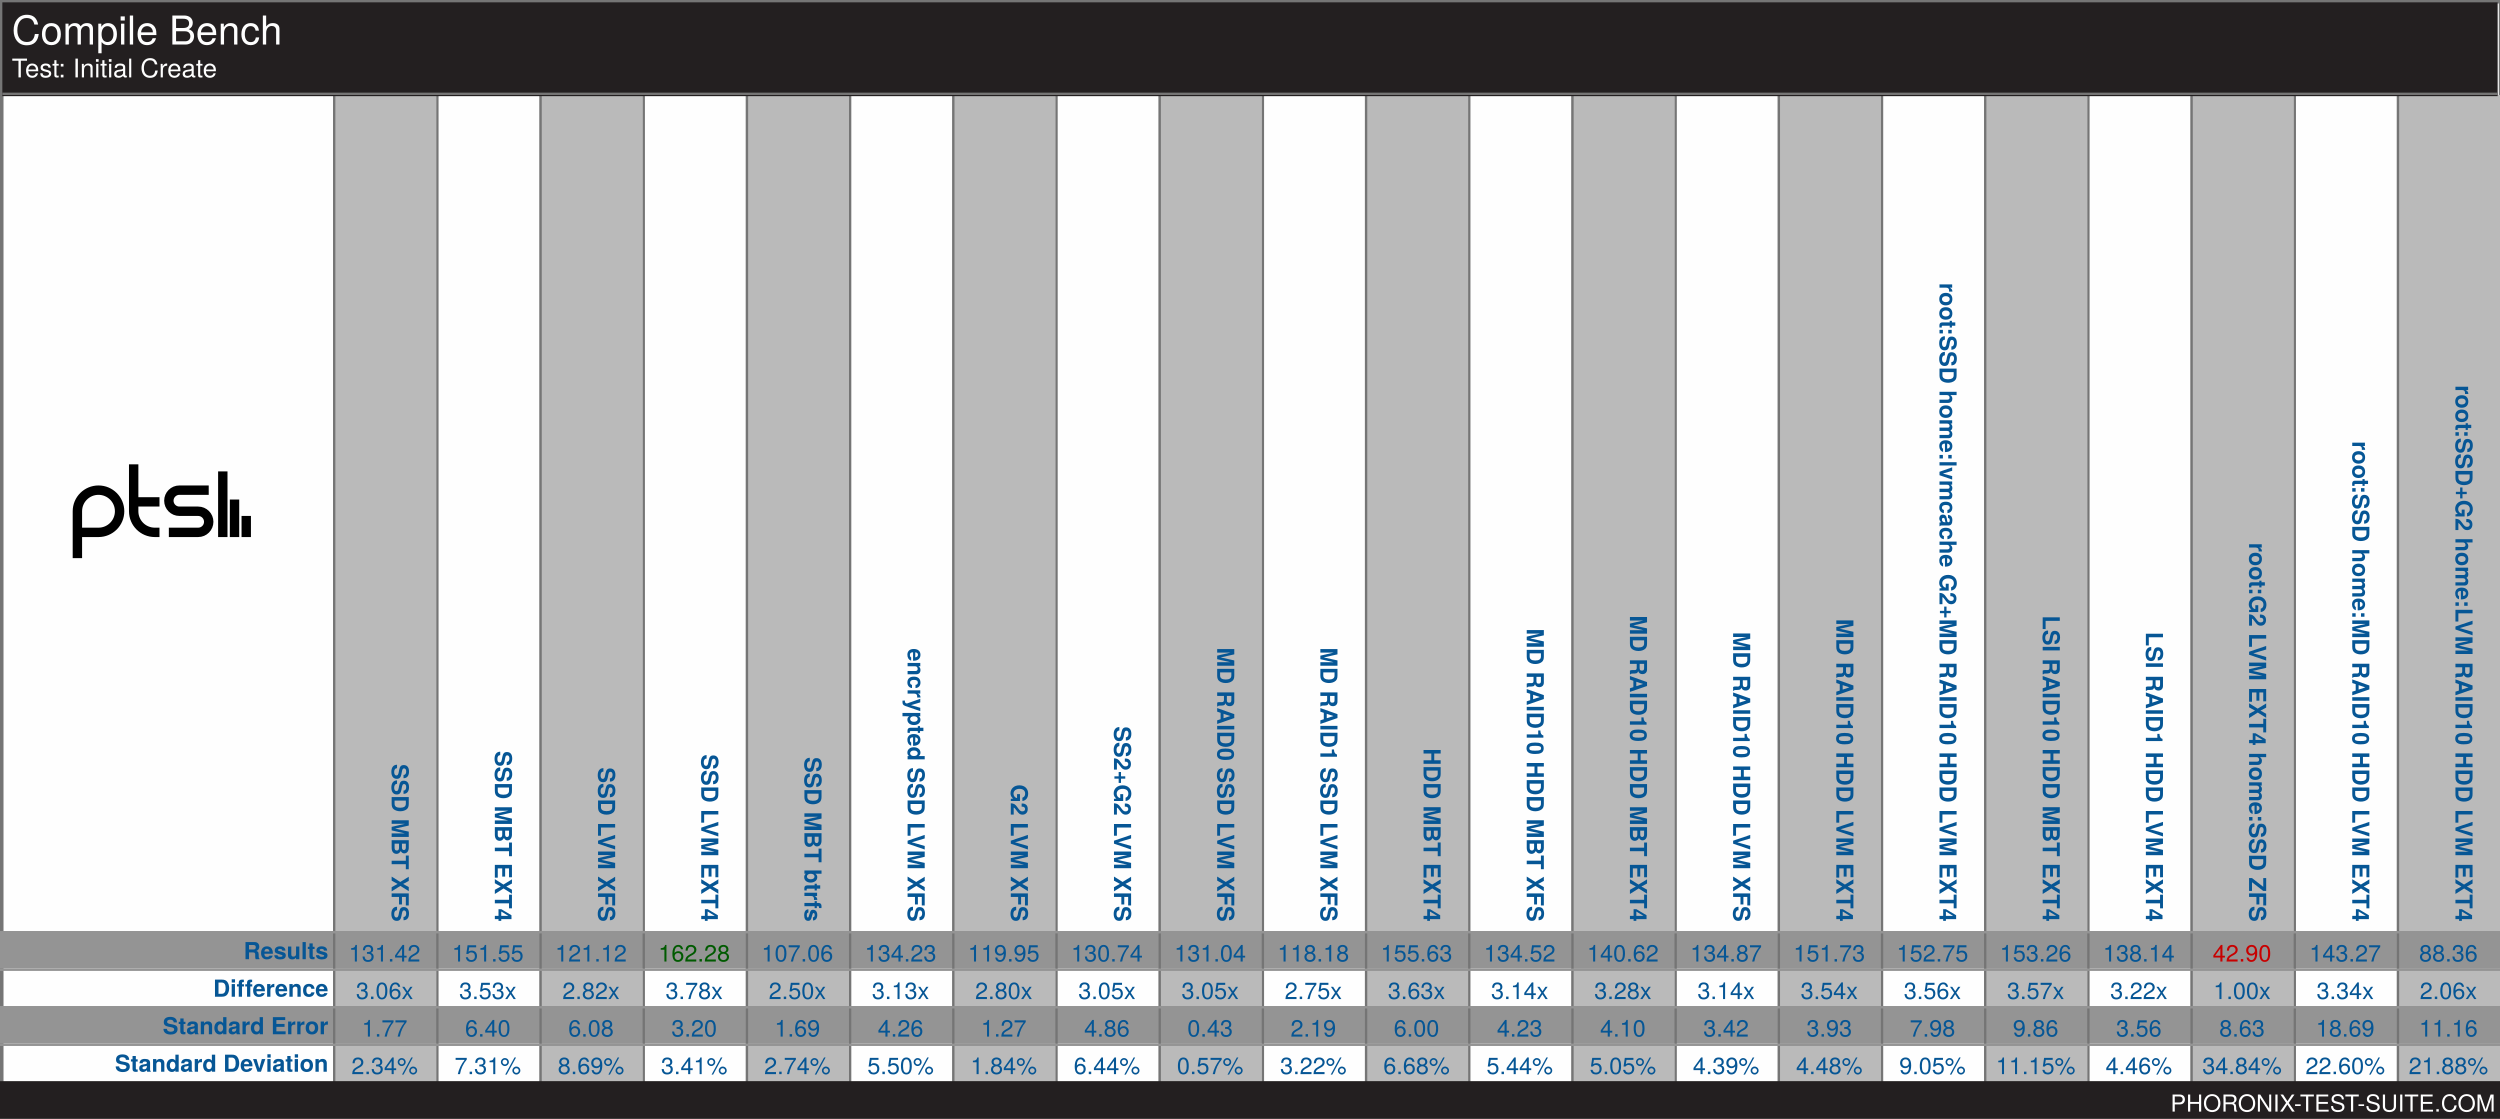
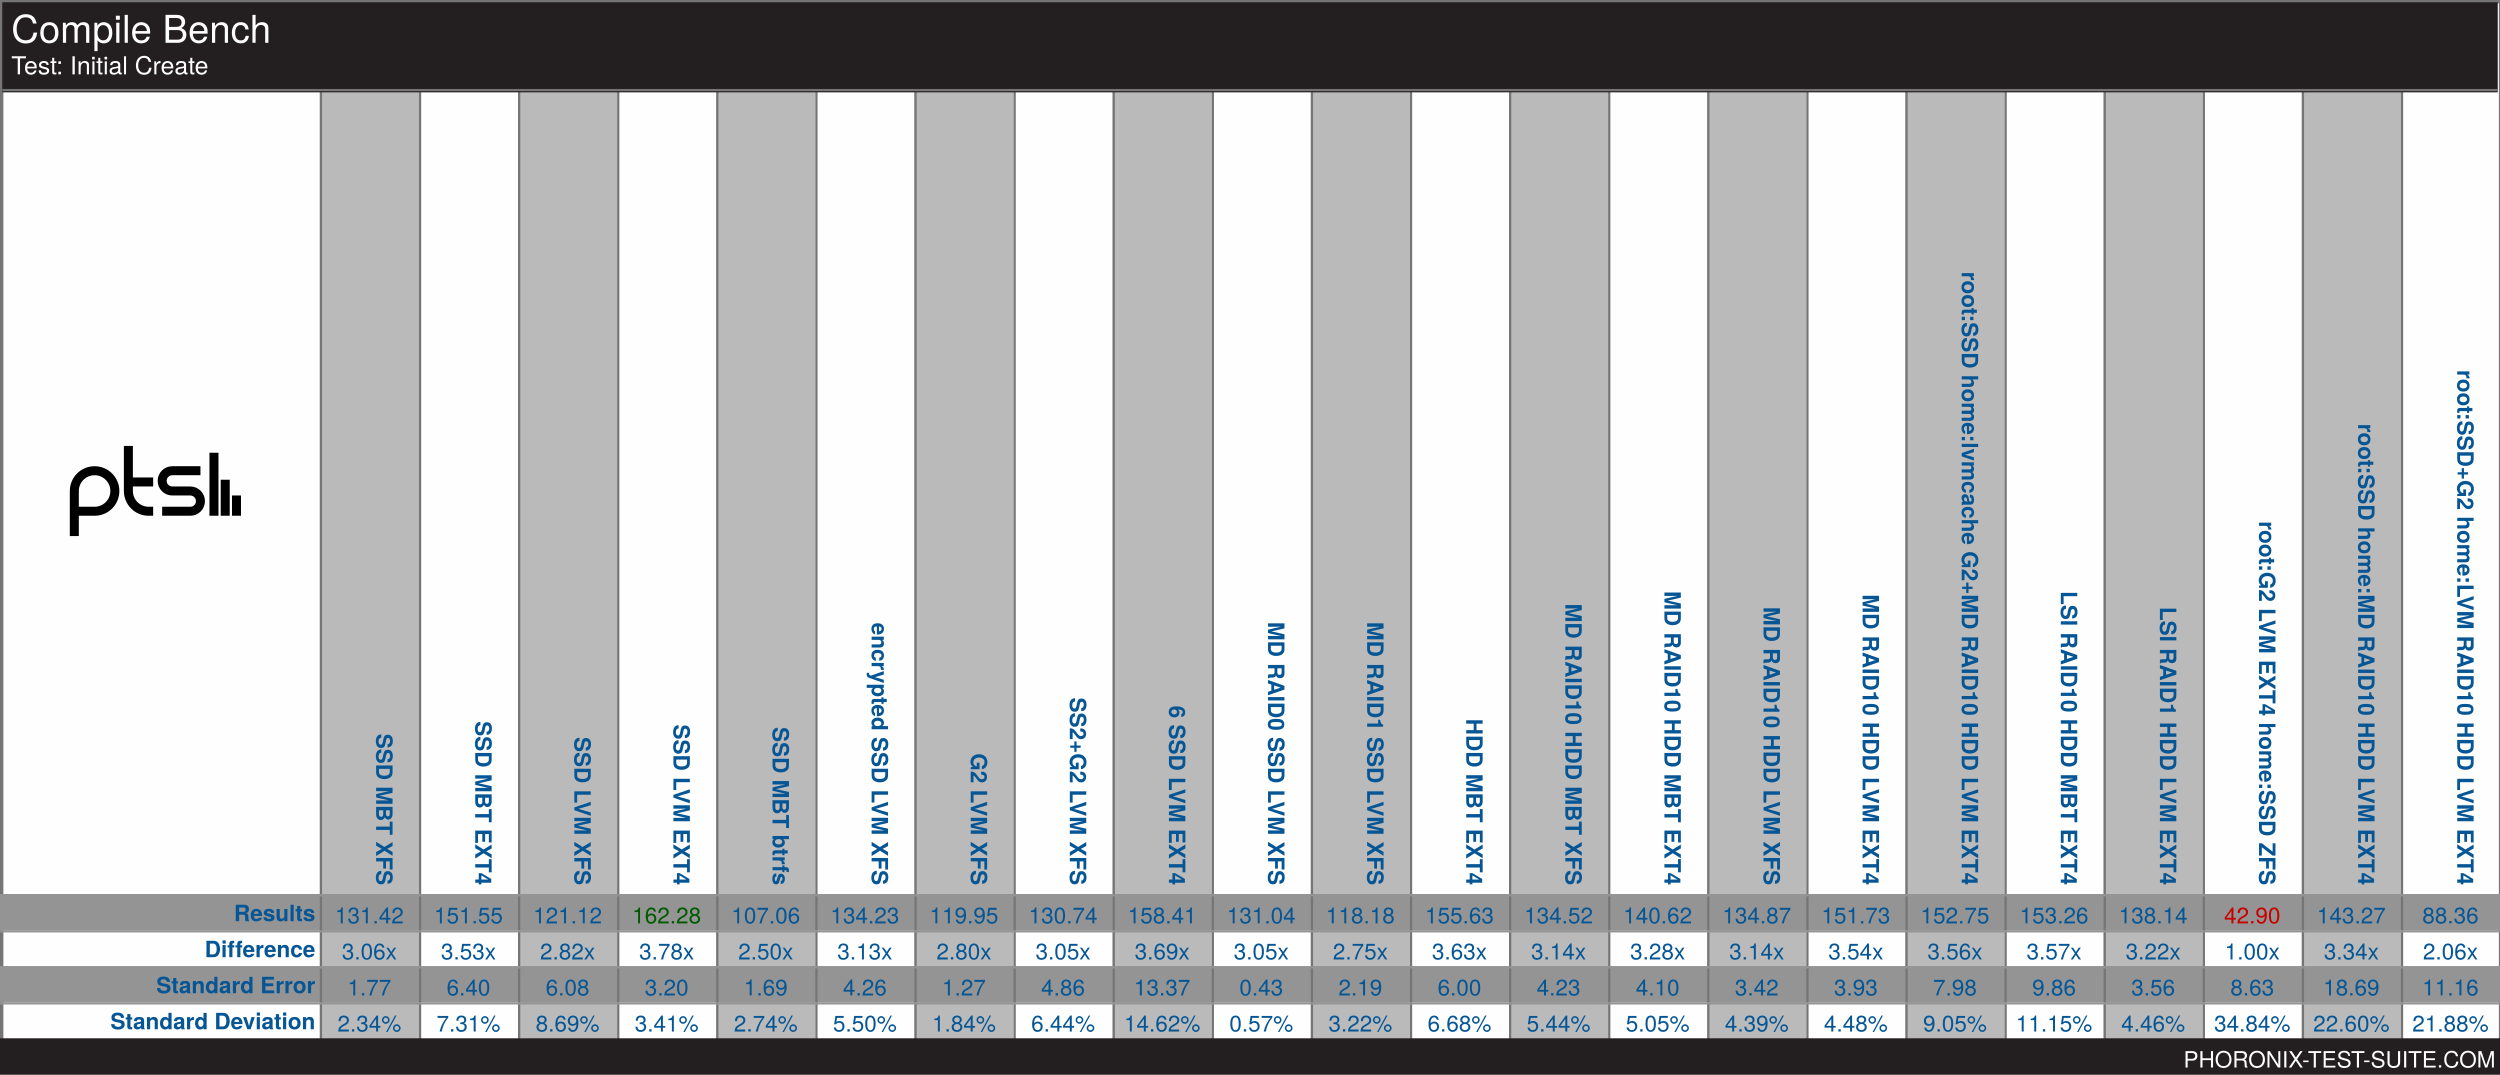
- <svg xmlns="http://www.w3.org/2000/svg" xmlns:xlink="http://www.w3.org/1999/xlink" version="1.1" font-family="sans-serif, droid-sans, helvetica, verdana, tahoma" viewbox="0 0 1066 477" width="1066" height="477" preserveAspectRatio="xMinYMin meet">
-   <rect x="0" y="0" width="1066" height="477" fill="#FEFEFE" stroke="#757575" stroke-width="2" />
-   <rect x="1" y="1" width="1065" height="476" fill="#FEFEFE" stroke="#757575" stroke-width="1" />
+ <svg xmlns="http://www.w3.org/2000/svg" xmlns:xlink="http://www.w3.org/1999/xlink" version="1.1" font-family="sans-serif, droid-sans, helvetica, verdana, tahoma" viewbox="0 0 1110 477" width="1110" height="477" preserveAspectRatio="xMinYMin meet">
+   <rect x="0" y="0" width="1110" height="477" fill="#FEFEFE" stroke="#757575" stroke-width="2" />
+   <rect x="1" y="1" width="1109" height="476" fill="#FEFEFE" stroke="#757575" stroke-width="1" />
  <path d="m74 22v9m-5-16v16m-5-28v28m-23-2h12.5c2.485 0 4.5-2.015 4.5-4.5s-2.015-4.5-4.5-4.5h-8c-2.485 0-4.5-2.015-4.5-4.5s2.015-4.5 4.5-4.5h12.5m-21 5h-11m11 13h-2c-4.971 0-9-4.029-9-9v-20m-24 40v-20c0-4.971 4.029-9 9-9 4.971 0 9 4.029 9 9s-4.029 9-9 9h-9" stroke="#000000" stroke-width="4" fill="none" transform="translate(31,198)" />
-   <line x1="142" y1="251" x2="1066" y2="251" stroke="#BABABA" stroke-width="421" stroke-dasharray="44,44" />
-   <line x1="533" y1="397" x2="533" y2="461" stroke="#949494" stroke-width="1066" stroke-dasharray="16,16" />
-   <line x1="142" y1="251" x2="1066" y2="251" stroke="#757575" stroke-width="421" stroke-dasharray="1,43" />
-   <rect x="1" y="1" width="1064" height="40" fill="#231f20" />
+   <line x1="142" y1="251" x2="1110" y2="251" stroke="#BABABA" stroke-width="421" stroke-dasharray="44,44" />
+   <line x1="555" y1="397" x2="555" y2="461" stroke="#949494" stroke-width="1110" stroke-dasharray="16,16" />
+   <line x1="142" y1="251" x2="1110" y2="251" stroke="#757575" stroke-width="421" stroke-dasharray="1,43" />
+   <rect x="1" y="1" width="1108" height="40" fill="#231f20" />
  <text x="5" y="19" font-size="17" fill="#FEFEFE" text-anchor="start">Compile Bench</text>
  <text x="5" y="33" font-size="11" fill="#FEFEFE" text-anchor="start">Test: Initial Create</text>
-   <line x1="1" y1="40" x2="1065" y2="40" stroke="#757575" stroke-width="1" />
+   <line x1="1" y1="40" x2="1109" y2="40" stroke="#757575" stroke-width="1" />
  <g font-size="10" font-weight="bold" text-anchor="end" fill="#065695">
    <text x="140" y="409" fill="#065695">Results</text>
    <text x="140" y="425" fill="#065695">Difference</text>
    <text x="140" y="441" fill="#065695">Standard Error</text>
    <text x="140" y="457" fill="#065695">Standard Deviation</text>
  </g>
  <g font-size="10" fill="#065695" font-weight="bold" text-anchor="end">
    <text x="167" y="393" transform="rotate(90 167 393)">SSD MBT XFS</text>
    <text x="211" y="393" transform="rotate(90 211 393)">SSD MBT EXT4</text>
    <text x="255" y="393" transform="rotate(90 255 393)">SSD LVM XFS</text>
    <text x="299" y="393" transform="rotate(90 299 393)">SSD LVM EXT4</text>
    <text x="343" y="393" transform="rotate(90 343 393)">SSD MBT btrfs</text>
    <text x="387" y="393" transform="rotate(90 387 393)">encrypted SSD LVM XFS</text>
    <text x="431" y="393" transform="rotate(90 431 393)">G2 LVM XFS</text>
    <text x="475" y="393" transform="rotate(90 475 393)">SS2+G2 LVM XFS</text>
-     <text x="519" y="393" transform="rotate(90 519 393)">MD RAID0 SSD LVM XFS</text>
-     <text x="563" y="393" transform="rotate(90 563 393)">MD RAID1 SSD LVM XFS</text>
-     <text x="607" y="393" transform="rotate(90 607 393)">HDD MBT EXT4</text>
-     <text x="651" y="393" transform="rotate(90 651 393)">MD RAID10 HDD MBT XFS</text>
-     <text x="695" y="393" transform="rotate(90 695 393)">MD RAID10 HDD MBT EXT4</text>
-     <text x="739" y="393" transform="rotate(90 739 393)">MD RAID10 HDD LVM XFS</text>
-     <text x="783" y="393" transform="rotate(90 783 393)">MD RAID10 HDD LVM EXT4</text>
-     <text x="827" y="393" transform="rotate(90 827 393)">root:SSD home:lvmcache G2+MD RAID10 HDD LVM EXT4</text>
-     <text x="871" y="393" transform="rotate(90 871 393)">LSI RAID10 HDD MBT EXT4</text>
-     <text x="915" y="393" transform="rotate(90 915 393)">LSI RAID1 HDD LVM EXT4</text>
-     <text x="959" y="393" transform="rotate(90 959 393)">root:G2 LVM EXT4 home:SSD ZFS</text>
-     <text x="1003" y="393" transform="rotate(90 1003 393)">root:SSD home:MD RAID10 HDD LVM EXT4</text>
-     <text x="1047" y="393" transform="rotate(90 1047 393)">root:SSD+G2 home:LVM RAID10 HDD LVM EXT4</text>
+     <text x="519" y="393" transform="rotate(90 519 393)">6 SSD LVM EXT4</text>
+     <text x="563" y="393" transform="rotate(90 563 393)">MD RAID0 SSD LVM XFS</text>
+     <text x="607" y="393" transform="rotate(90 607 393)">MD RAID1 SSD LVM XFS</text>
+     <text x="651" y="393" transform="rotate(90 651 393)">HDD MBT EXT4</text>
+     <text x="695" y="393" transform="rotate(90 695 393)">MD RAID10 HDD MBT XFS</text>
+     <text x="739" y="393" transform="rotate(90 739 393)">MD RAID10 HDD MBT EXT4</text>
+     <text x="783" y="393" transform="rotate(90 783 393)">MD RAID10 HDD LVM XFS</text>
+     <text x="827" y="393" transform="rotate(90 827 393)">MD RAID10 HDD LVM EXT4</text>
+     <text x="871" y="393" transform="rotate(90 871 393)">root:SSD home:lvmcache G2+MD RAID10 HDD LVM EXT4</text>
+     <text x="915" y="393" transform="rotate(90 915 393)">LSI RAID10 HDD MBT EXT4</text>
+     <text x="959" y="393" transform="rotate(90 959 393)">LSI RAID1 HDD LVM EXT4</text>
+     <text x="1003" y="393" transform="rotate(90 1003 393)">root:G2 LVM EXT4 home:SSD ZFS</text>
+     <text x="1047" y="393" transform="rotate(90 1047 393)">root:SSD home:MD RAID10 HDD LVM EXT4</text>
+     <text x="1091" y="393" transform="rotate(90 1091 393)">root:SSD+G2 home:LVM RAID10 HDD LVM EXT4</text>
  </g>
  <g />
  <g text-anchor="middle" font-size="10">
    <text x="164" y="410" fill="#065695" xlink:title="STD Dev: 2.34%;  STD Error: 1.77">131.42</text>
    <text x="164" y="426" fill="#065695">3.06x</text>
    <text x="164" y="442" fill="#065695">1.77</text>
    <text x="164" y="458" fill="#065695">2.34%</text>
    <text x="208" y="410" fill="#065695" xlink:title="STD Dev: 7.31%;  STD Error: 6.40">151.55</text>
    <text x="208" y="426" fill="#065695">3.53x</text>
    <text x="208" y="442" fill="#065695">6.40</text>
    <text x="208" y="458" fill="#065695">7.31%</text>
    <text x="252" y="410" fill="#065695" xlink:title="STD Dev: 8.69%;  STD Error: 6.08">121.12</text>
    <text x="252" y="426" fill="#065695">2.82x</text>
    <text x="252" y="442" fill="#065695">6.08</text>
    <text x="252" y="458" fill="#065695">8.69%</text>
    <text x="296" y="410" fill="#005a00" xlink:title="STD Dev: 3.41%;  STD Error: 3.20">162.28</text>
    <text x="296" y="426" fill="#065695">3.78x</text>
    <text x="296" y="442" fill="#065695">3.20</text>
    <text x="296" y="458" fill="#065695">3.41%</text>
    <text x="340" y="410" fill="#065695" xlink:title="STD Dev: 2.74%;  STD Error: 1.69">107.06</text>
    <text x="340" y="426" fill="#065695">2.50x</text>
    <text x="340" y="442" fill="#065695">1.69</text>
    <text x="340" y="458" fill="#065695">2.74%</text>
    <text x="384" y="410" fill="#065695" xlink:title="STD Dev: 5.50%;  STD Error: 4.26">134.23</text>
    <text x="384" y="426" fill="#065695">3.13x</text>
    <text x="384" y="442" fill="#065695">4.26</text>
    <text x="384" y="458" fill="#065695">5.50%</text>
    <text x="428" y="410" fill="#065695" xlink:title="STD Dev: 1.84%;  STD Error: 1.27">119.95</text>
    <text x="428" y="426" fill="#065695">2.80x</text>
    <text x="428" y="442" fill="#065695">1.27</text>
    <text x="428" y="458" fill="#065695">1.84%</text>
    <text x="472" y="410" fill="#065695" xlink:title="STD Dev: 6.44%;  STD Error: 4.86">130.74</text>
    <text x="472" y="426" fill="#065695">3.05x</text>
    <text x="472" y="442" fill="#065695">4.86</text>
    <text x="472" y="458" fill="#065695">6.44%</text>
-     <text x="516" y="410" fill="#065695" xlink:title="STD Dev: 0.57%;  STD Error: 0.43">131.04</text>
-     <text x="516" y="426" fill="#065695">3.05x</text>
-     <text x="516" y="442" fill="#065695">0.43</text>
-     <text x="516" y="458" fill="#065695">0.57%</text>
-     <text x="560" y="410" fill="#065695" xlink:title="STD Dev: 3.22%;  STD Error: 2.19">118.18</text>
-     <text x="560" y="426" fill="#065695">2.75x</text>
-     <text x="560" y="442" fill="#065695">2.19</text>
-     <text x="560" y="458" fill="#065695">3.22%</text>
-     <text x="604" y="410" fill="#065695" xlink:title="STD Dev: 6.68%;  STD Error: 6.00">155.63</text>
-     <text x="604" y="426" fill="#065695">3.63x</text>
-     <text x="604" y="442" fill="#065695">6.00</text>
-     <text x="604" y="458" fill="#065695">6.68%</text>
-     <text x="648" y="410" fill="#065695" xlink:title="STD Dev: 5.44%;  STD Error: 4.23">134.52</text>
-     <text x="648" y="426" fill="#065695">3.14x</text>
-     <text x="648" y="442" fill="#065695">4.23</text>
-     <text x="648" y="458" fill="#065695">5.44%</text>
-     <text x="692" y="410" fill="#065695" xlink:title="STD Dev: 5.05%;  STD Error: 4.10">140.62</text>
-     <text x="692" y="426" fill="#065695">3.28x</text>
-     <text x="692" y="442" fill="#065695">4.10</text>
-     <text x="692" y="458" fill="#065695">5.05%</text>
-     <text x="736" y="410" fill="#065695" xlink:title="STD Dev: 4.39%;  STD Error: 3.42">134.87</text>
-     <text x="736" y="426" fill="#065695">3.14x</text>
-     <text x="736" y="442" fill="#065695">3.42</text>
-     <text x="736" y="458" fill="#065695">4.39%</text>
-     <text x="780" y="410" fill="#065695" xlink:title="STD Dev: 4.48%;  STD Error: 3.93">151.73</text>
-     <text x="780" y="426" fill="#065695">3.54x</text>
-     <text x="780" y="442" fill="#065695">3.93</text>
-     <text x="780" y="458" fill="#065695">4.48%</text>
-     <text x="824" y="410" fill="#065695" xlink:title="STD Dev: 9.05%;  STD Error: 7.98">152.75</text>
-     <text x="824" y="426" fill="#065695">3.56x</text>
-     <text x="824" y="442" fill="#065695">7.98</text>
-     <text x="824" y="458" fill="#065695">9.05%</text>
-     <text x="868" y="410" fill="#065695" xlink:title="STD Dev: 11.15%;  STD Error: 9.86">153.26</text>
-     <text x="868" y="426" fill="#065695">3.57x</text>
-     <text x="868" y="442" fill="#065695">9.86</text>
-     <text x="868" y="458" fill="#065695">11.15%</text>
-     <text x="912" y="410" fill="#065695" xlink:title="STD Dev: 4.46%;  STD Error: 3.56">138.14</text>
-     <text x="912" y="426" fill="#065695">3.22x</text>
-     <text x="912" y="442" fill="#065695">3.56</text>
-     <text x="912" y="458" fill="#065695">4.46%</text>
-     <text x="956" y="410" fill="#C80000" xlink:title="STD Dev: 34.84%;  STD Error: 8.63">42.90</text>
-     <text x="956" y="426" fill="#065695">1.00x</text>
-     <text x="956" y="442" fill="#065695">8.63</text>
-     <text x="956" y="458" fill="#065695">34.84%</text>
-     <text x="1000" y="410" fill="#065695" xlink:title="STD Dev: 22.60%;  STD Error: 18.69">143.27</text>
-     <text x="1000" y="426" fill="#065695">3.34x</text>
-     <text x="1000" y="442" fill="#065695">18.69</text>
-     <text x="1000" y="458" fill="#065695">22.60%</text>
-     <text x="1044" y="410" fill="#065695" xlink:title="STD Dev: 21.88%;  STD Error: 11.16">88.36</text>
-     <text x="1044" y="426" fill="#065695">2.06x</text>
-     <text x="1044" y="442" fill="#065695">11.16</text>
-     <text x="1044" y="458" fill="#065695">21.88%</text>
+     <text x="516" y="410" fill="#065695" xlink:title="STD Dev: 14.62%;  STD Error: 13.37">158.41</text>
+     <text x="516" y="426" fill="#065695">3.69x</text>
+     <text x="516" y="442" fill="#065695">13.37</text>
+     <text x="516" y="458" fill="#065695">14.62%</text>
+     <text x="560" y="410" fill="#065695" xlink:title="STD Dev: 0.57%;  STD Error: 0.43">131.04</text>
+     <text x="560" y="426" fill="#065695">3.05x</text>
+     <text x="560" y="442" fill="#065695">0.43</text>
+     <text x="560" y="458" fill="#065695">0.57%</text>
+     <text x="604" y="410" fill="#065695" xlink:title="STD Dev: 3.22%;  STD Error: 2.19">118.18</text>
+     <text x="604" y="426" fill="#065695">2.75x</text>
+     <text x="604" y="442" fill="#065695">2.19</text>
+     <text x="604" y="458" fill="#065695">3.22%</text>
+     <text x="648" y="410" fill="#065695" xlink:title="STD Dev: 6.68%;  STD Error: 6.00">155.63</text>
+     <text x="648" y="426" fill="#065695">3.63x</text>
+     <text x="648" y="442" fill="#065695">6.00</text>
+     <text x="648" y="458" fill="#065695">6.68%</text>
+     <text x="692" y="410" fill="#065695" xlink:title="STD Dev: 5.44%;  STD Error: 4.23">134.52</text>
+     <text x="692" y="426" fill="#065695">3.14x</text>
+     <text x="692" y="442" fill="#065695">4.23</text>
+     <text x="692" y="458" fill="#065695">5.44%</text>
+     <text x="736" y="410" fill="#065695" xlink:title="STD Dev: 5.05%;  STD Error: 4.10">140.62</text>
+     <text x="736" y="426" fill="#065695">3.28x</text>
+     <text x="736" y="442" fill="#065695">4.10</text>
+     <text x="736" y="458" fill="#065695">5.05%</text>
+     <text x="780" y="410" fill="#065695" xlink:title="STD Dev: 4.39%;  STD Error: 3.42">134.87</text>
+     <text x="780" y="426" fill="#065695">3.14x</text>
+     <text x="780" y="442" fill="#065695">3.42</text>
+     <text x="780" y="458" fill="#065695">4.39%</text>
+     <text x="824" y="410" fill="#065695" xlink:title="STD Dev: 4.48%;  STD Error: 3.93">151.73</text>
+     <text x="824" y="426" fill="#065695">3.54x</text>
+     <text x="824" y="442" fill="#065695">3.93</text>
+     <text x="824" y="458" fill="#065695">4.48%</text>
+     <text x="868" y="410" fill="#065695" xlink:title="STD Dev: 9.05%;  STD Error: 7.98">152.75</text>
+     <text x="868" y="426" fill="#065695">3.56x</text>
+     <text x="868" y="442" fill="#065695">7.98</text>
+     <text x="868" y="458" fill="#065695">9.05%</text>
+     <text x="912" y="410" fill="#065695" xlink:title="STD Dev: 11.15%;  STD Error: 9.86">153.26</text>
+     <text x="912" y="426" fill="#065695">3.57x</text>
+     <text x="912" y="442" fill="#065695">9.86</text>
+     <text x="912" y="458" fill="#065695">11.15%</text>
+     <text x="956" y="410" fill="#065695" xlink:title="STD Dev: 4.46%;  STD Error: 3.56">138.14</text>
+     <text x="956" y="426" fill="#065695">3.22x</text>
+     <text x="956" y="442" fill="#065695">3.56</text>
+     <text x="956" y="458" fill="#065695">4.46%</text>
+     <text x="1000" y="410" fill="#C80000" xlink:title="STD Dev: 34.84%;  STD Error: 8.63">42.90</text>
+     <text x="1000" y="426" fill="#065695">1.00x</text>
+     <text x="1000" y="442" fill="#065695">8.63</text>
+     <text x="1000" y="458" fill="#065695">34.84%</text>
+     <text x="1044" y="410" fill="#065695" xlink:title="STD Dev: 22.60%;  STD Error: 18.69">143.27</text>
+     <text x="1044" y="426" fill="#065695">3.34x</text>
+     <text x="1044" y="442" fill="#065695">18.69</text>
+     <text x="1044" y="458" fill="#065695">22.60%</text>
+     <text x="1088" y="410" fill="#065695" xlink:title="STD Dev: 21.88%;  STD Error: 11.16">88.36</text>
+     <text x="1088" y="426" fill="#065695">2.06x</text>
+     <text x="1088" y="442" fill="#065695">11.16</text>
+     <text x="1088" y="458" fill="#065695">21.88%</text>
  </g>
-   <line x1="533" y1="397" x2="533" y2="461" stroke="#949494" stroke-width="1066" stroke-dasharray="1,15" />
-   <rect x="0" y="461" width="1066" height="16" fill="#231f20" />
+   <line x1="555" y1="397" x2="555" y2="461" stroke="#949494" stroke-width="1110" stroke-dasharray="1,15" />
+   <rect x="0" y="461" width="1110" height="16" fill="#231f20" />
  <a xlink:href="http://www.phoronix-test-suite.com/" xlink:show="new">
-     <text x="1064" y="474" font-size="10" fill="#FFFFFF" text-anchor="end" xlink:show="new">PHORONIX-TEST-SUITE.COM</text>
+     <text x="1108" y="474" font-size="10" fill="#FFFFFF" text-anchor="end" xlink:show="new">PHORONIX-TEST-SUITE.COM</text>
  </a>
</svg>
